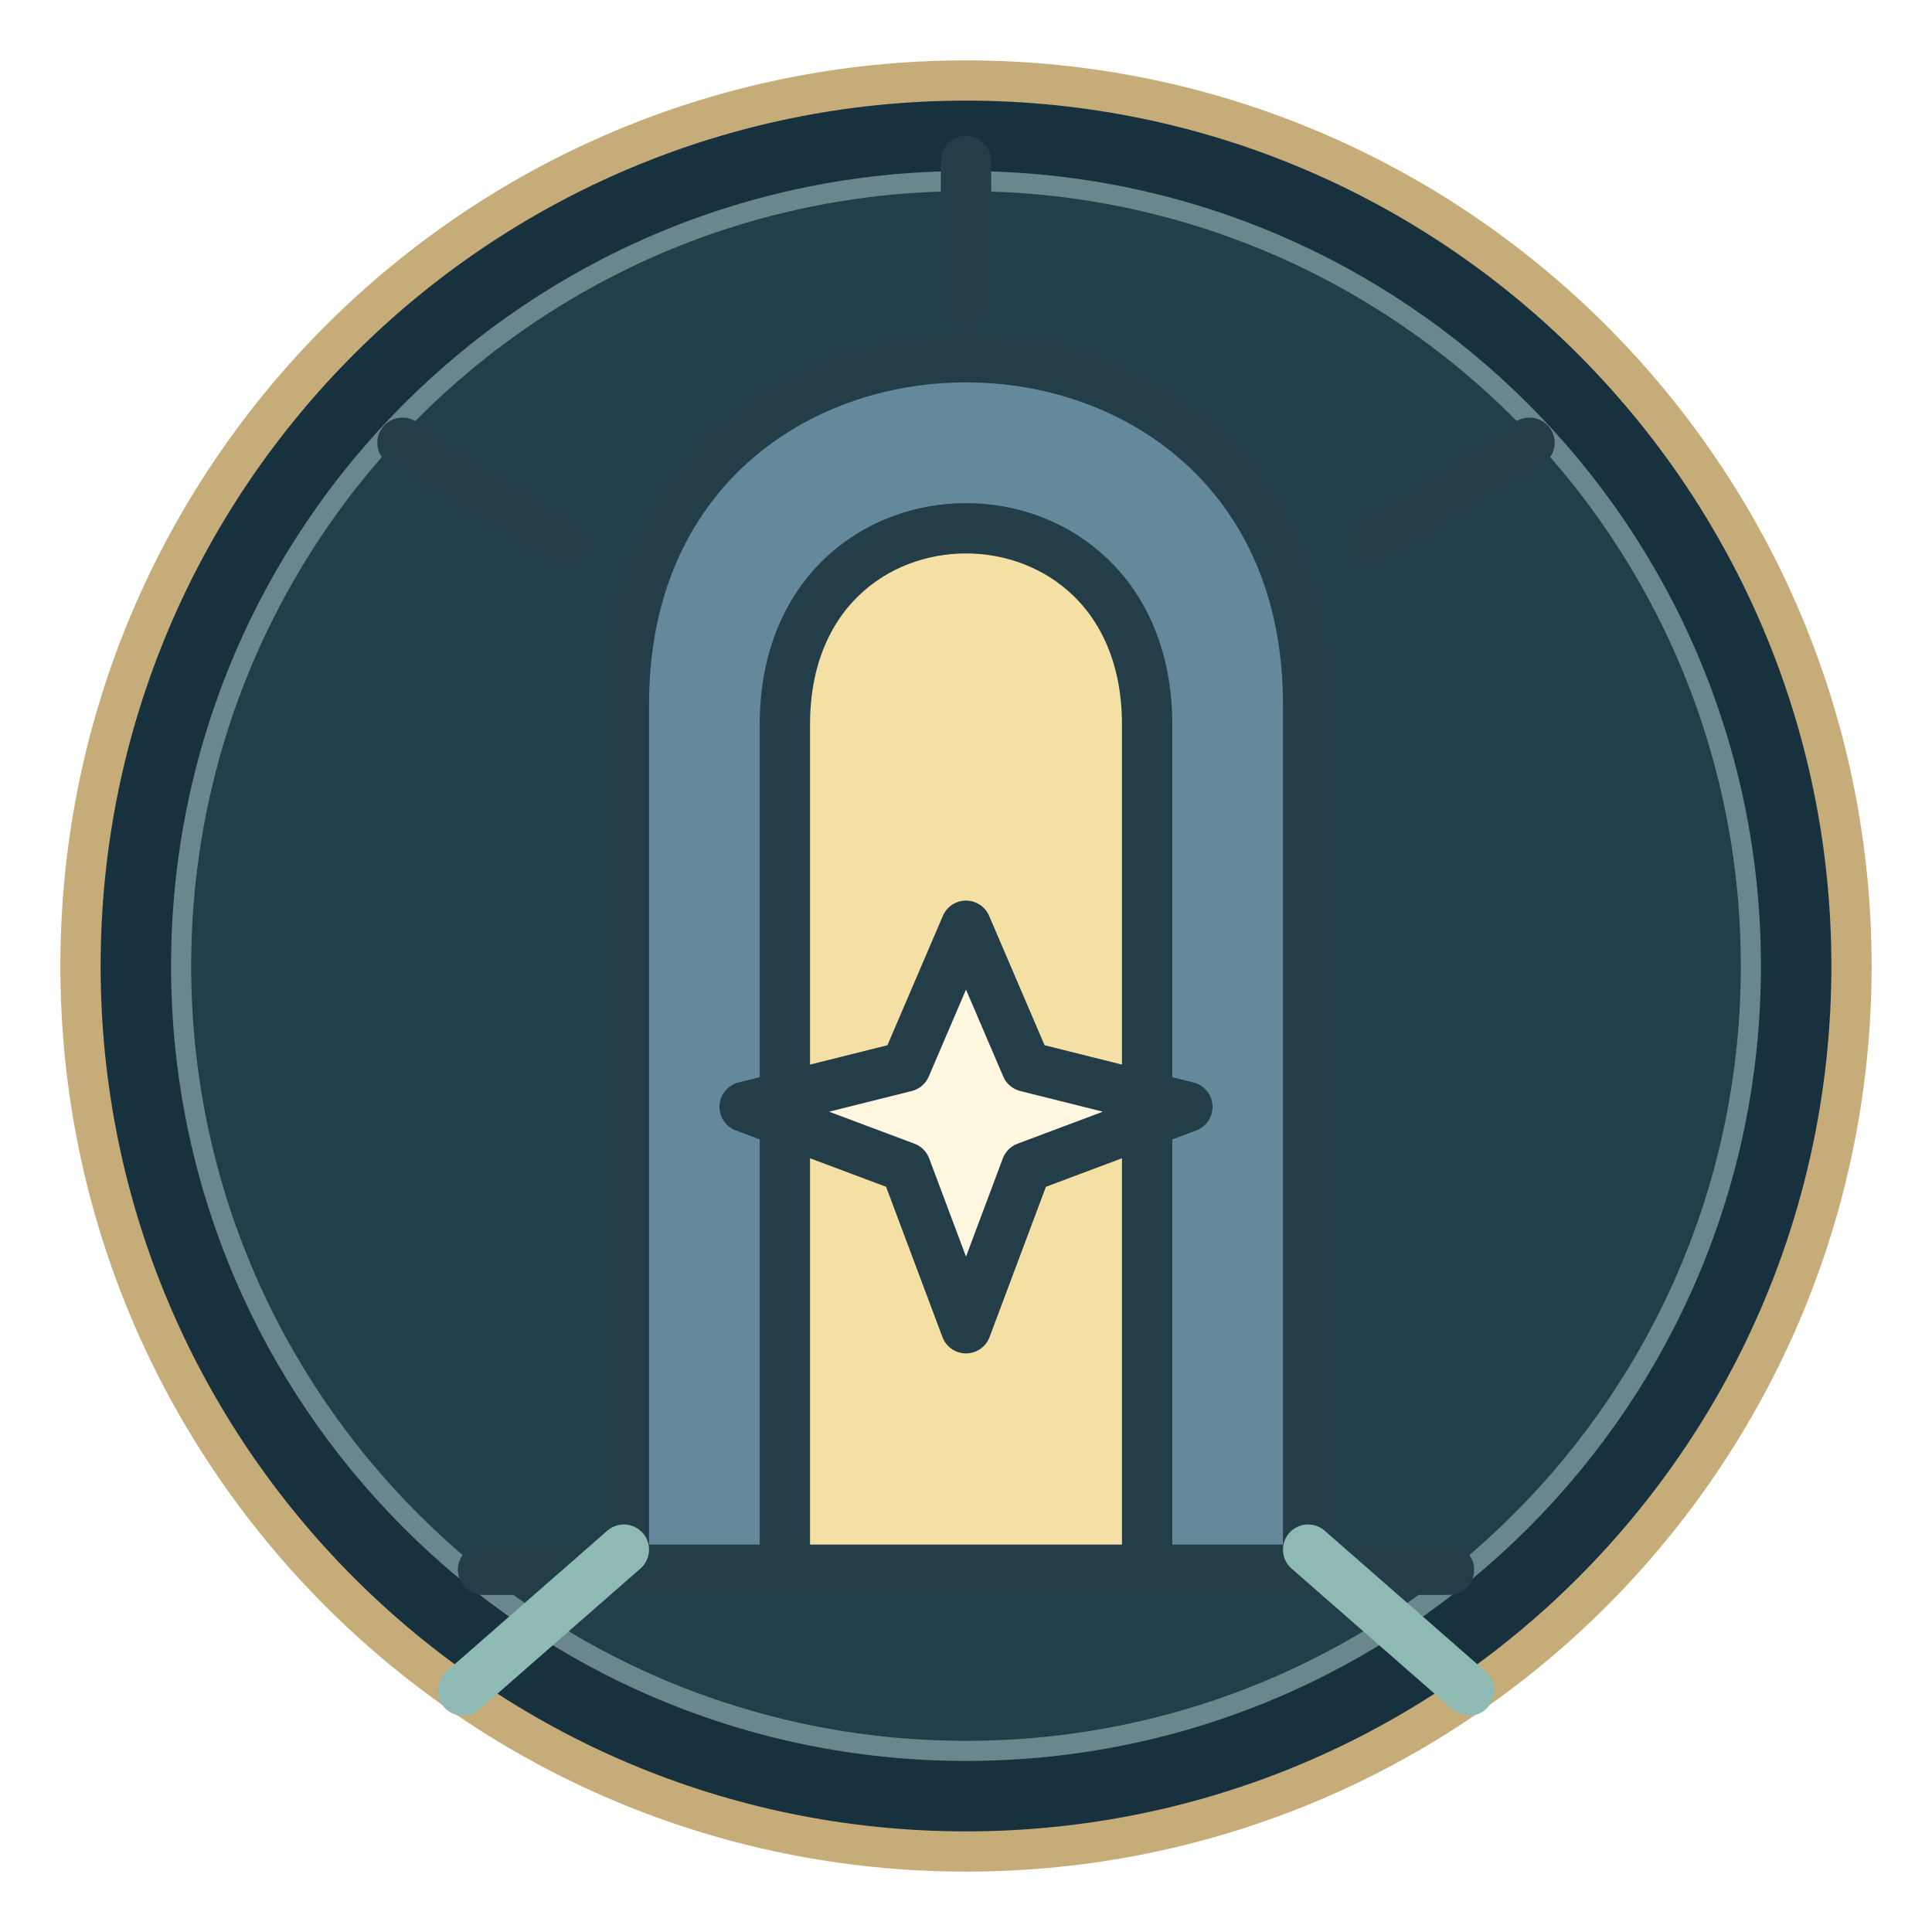
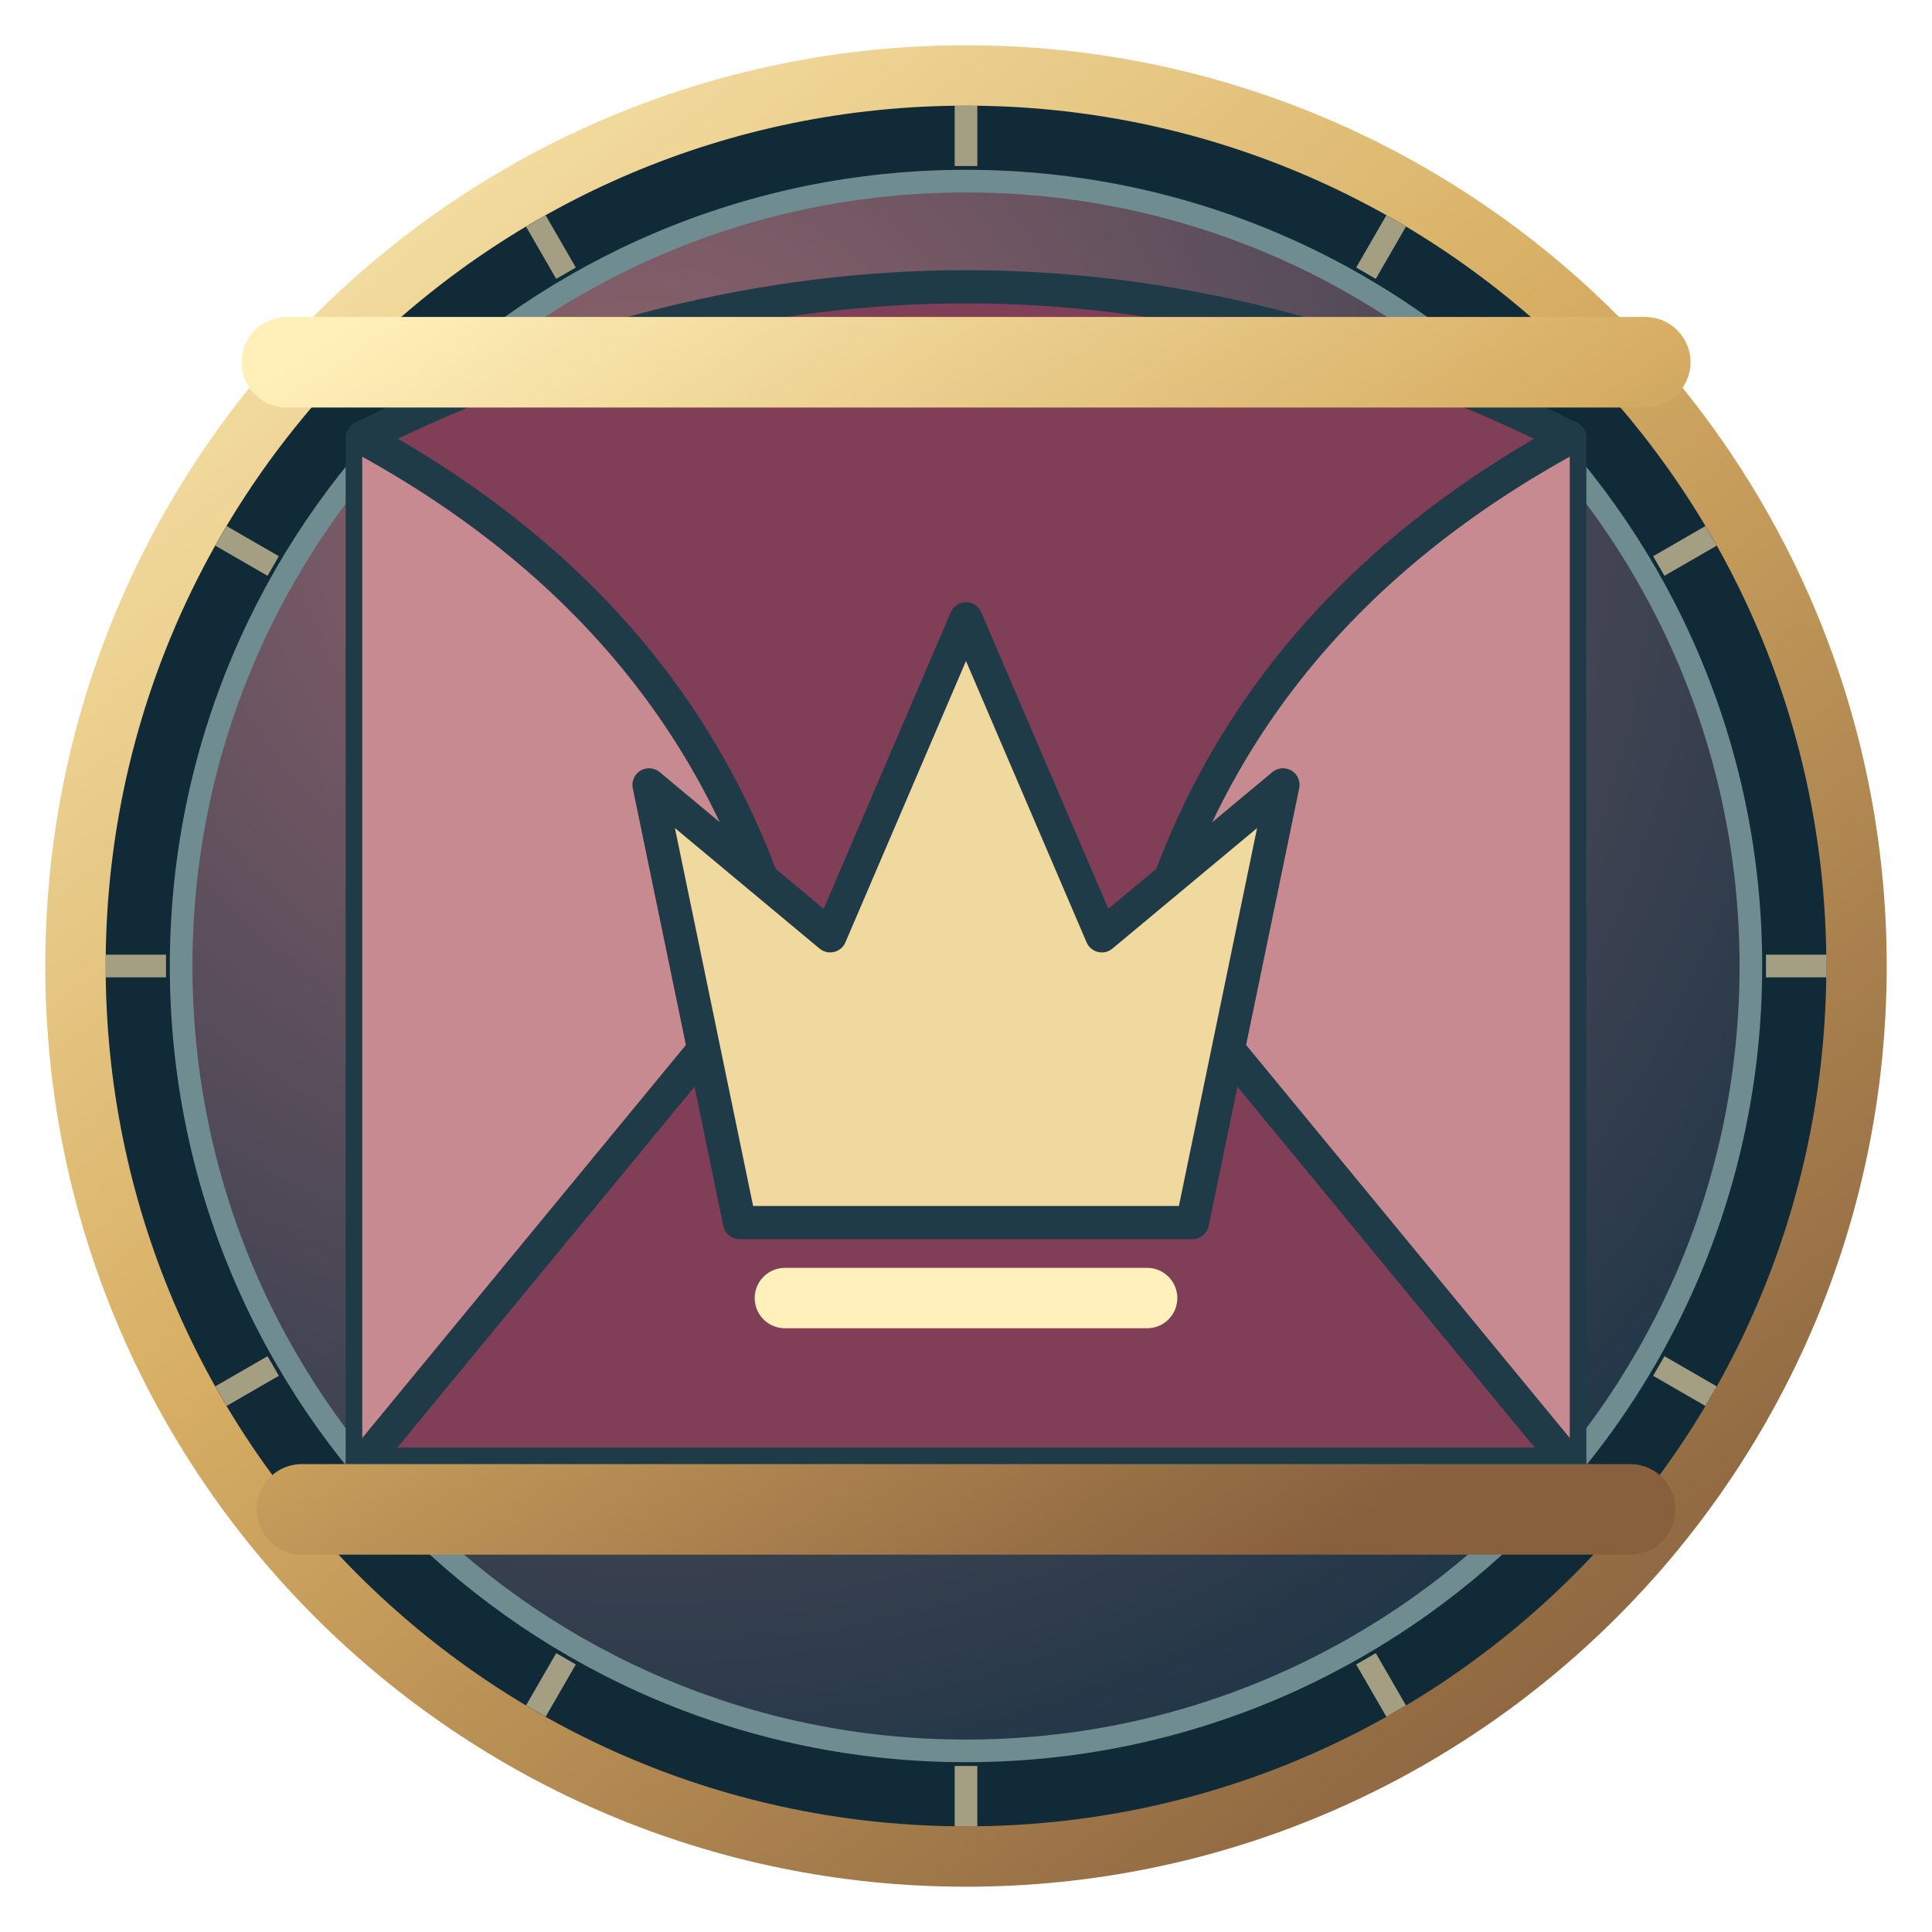
- <svg xmlns="http://www.w3.org/2000/svg" width="96" height="96" viewBox="0 0 96 96">
-   <circle cx="48" cy="48" r="44" fill="#18313f" stroke="#c6ac78" stroke-width="2" />
-   <circle cx="48" cy="48" r="39" fill="#223e4b" stroke="#69878c" stroke-width="1" />
-   <g stroke="#233d49" stroke-width="2.5" stroke-linecap="round" stroke-linejoin="round">
-     <path d="M31 77V35c0-23 34-23 34 0v42" fill="#63899b" />
-     <path d="M39 77V36c0-13 18-13 18 0v41" fill="#f4dfa5" />
-     <path d="m48 46 3 7 8 2-8 3-3 8-3-8-8-3 8-2Z" fill="#fff7df" />
-     <path d="M24 78h48M28 27l-8-5m48 5 8-5M48 15V8" fill="none" />
-     <path d="m31 77-8 7m42-7 8 7" stroke="#8fbab4" />
+ <svg xmlns="http://www.w3.org/2000/svg" width="96" height="96" viewBox="0 0 128 128">
+   <defs>
+     <linearGradient id="metal" x2=".8" y2="1">
+       <stop stop-color="#fff0ba" />
+       <stop offset=".48" stop-color="#d7ae63" />
+       <stop offset="1" stop-color="#88603e" />
+     </linearGradient>
+     <linearGradient id="steel" x2="1" y2=".8">
+       <stop stop-color="#f0f7eb" />
+       <stop offset=".42" stop-color="#b5dbda" />
+       <stop offset="1" stop-color="#557f91" />
+     </linearGradient>
+     <linearGradient id="body" x2=".8" y2="1">
+       <stop stop-color="#d7c3e8" />
+       <stop offset="1" stop-color="#91646e" />
+     </linearGradient>
+     <radialGradient id="enamel" cx=".3" cy=".2" r=".9">
+       <stop stop-color="#91646e" />
+       <stop offset="1" stop-color="#1b3445" />
+     </radialGradient>
+   </defs>
+   <circle cx="64" cy="64" r="59" fill="#102a38" stroke="url(#metal)" stroke-width="4" />
+   <circle cx="64" cy="64" r="52" fill="url(#enamel)" stroke="#6f8c91" stroke-width="1.5" />
+   <path d="M64 7v4" transform="rotate(0 64 64)" stroke="#f2dcaa" stroke-width="1.5" opacity=".65" />
+   <path d="M64 7v4" transform="rotate(30 64 64)" stroke="#f2dcaa" stroke-width="1.5" opacity=".65" />
+   <path d="M64 7v4" transform="rotate(60 64 64)" stroke="#f2dcaa" stroke-width="1.5" opacity=".65" />
+   <path d="M64 7v4" transform="rotate(90 64 64)" stroke="#f2dcaa" stroke-width="1.5" opacity=".65" />
+   <path d="M64 7v4" transform="rotate(120 64 64)" stroke="#f2dcaa" stroke-width="1.5" opacity=".65" />
+   <path d="M64 7v4" transform="rotate(150 64 64)" stroke="#f2dcaa" stroke-width="1.5" opacity=".65" />
+   <path d="M64 7v4" transform="rotate(180 64 64)" stroke="#f2dcaa" stroke-width="1.5" opacity=".65" />
+   <path d="M64 7v4" transform="rotate(210 64 64)" stroke="#f2dcaa" stroke-width="1.5" opacity=".65" />
+   <path d="M64 7v4" transform="rotate(240 64 64)" stroke="#f2dcaa" stroke-width="1.5" opacity=".65" />
+   <path d="M64 7v4" transform="rotate(270 64 64)" stroke="#f2dcaa" stroke-width="1.5" opacity=".65" />
+   <path d="M64 7v4" transform="rotate(300 64 64)" stroke="#f2dcaa" stroke-width="1.5" opacity=".65" />
+   <path d="M64 7v4" transform="rotate(330 64 64)" stroke="#f2dcaa" stroke-width="1.5" opacity=".65" />
+   <g stroke="#203b48" stroke-width="2.2" stroke-linejoin="round" stroke-linecap="round">
+     <path d="M24 29q40-20 80 0v68H24Z" fill="#803f57" />
+     <path d="M24 29q22 12 28 34L24 97m80-68Q82 41 76 63l28 34" fill="#c88a91" />
+     <path d="M19 24h90M20 100h88" stroke="url(#metal)" stroke-width="6" />
+     <path d="m43 52 12 10 9-21 9 21 12-10-6 29H49Z" fill="#f0d99f" />
+     <path d="M52 86h24" stroke="#fff0bc" stroke-width="4" />
  </g>
</svg>
